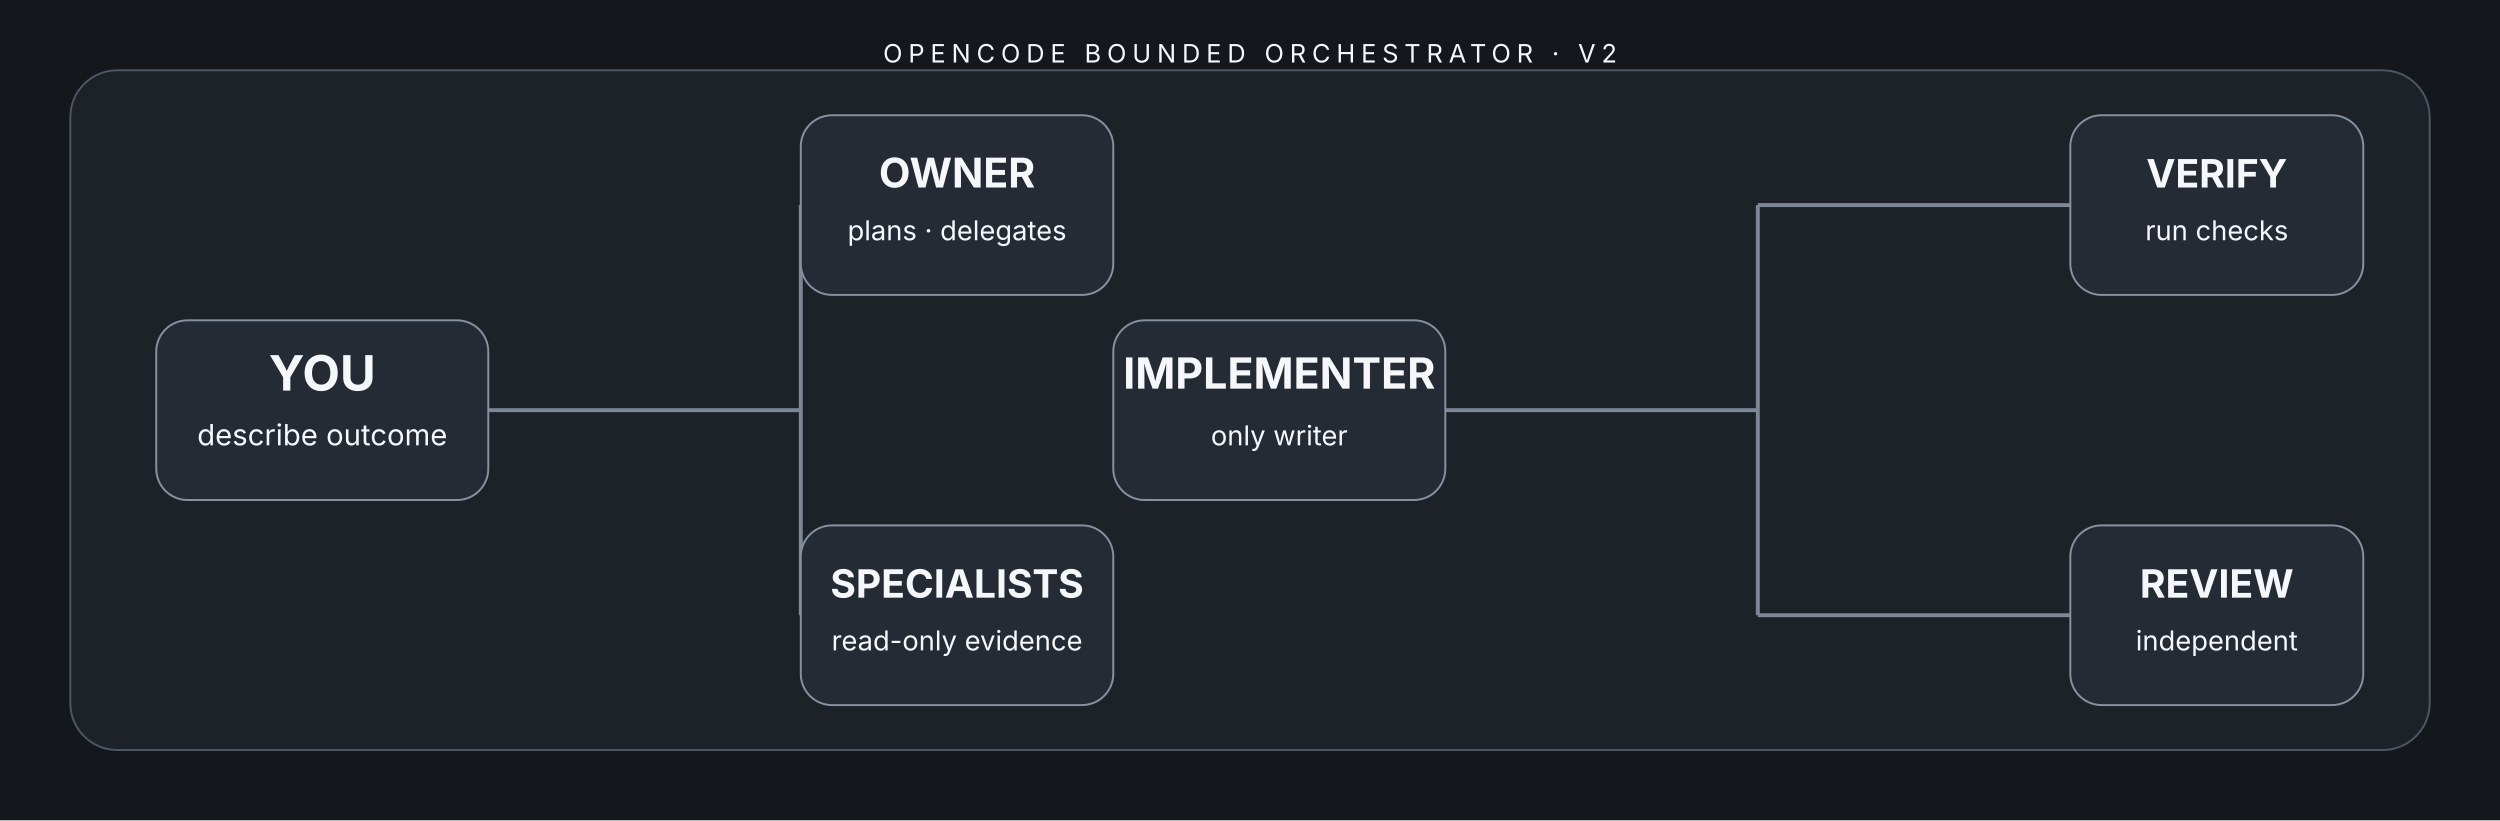
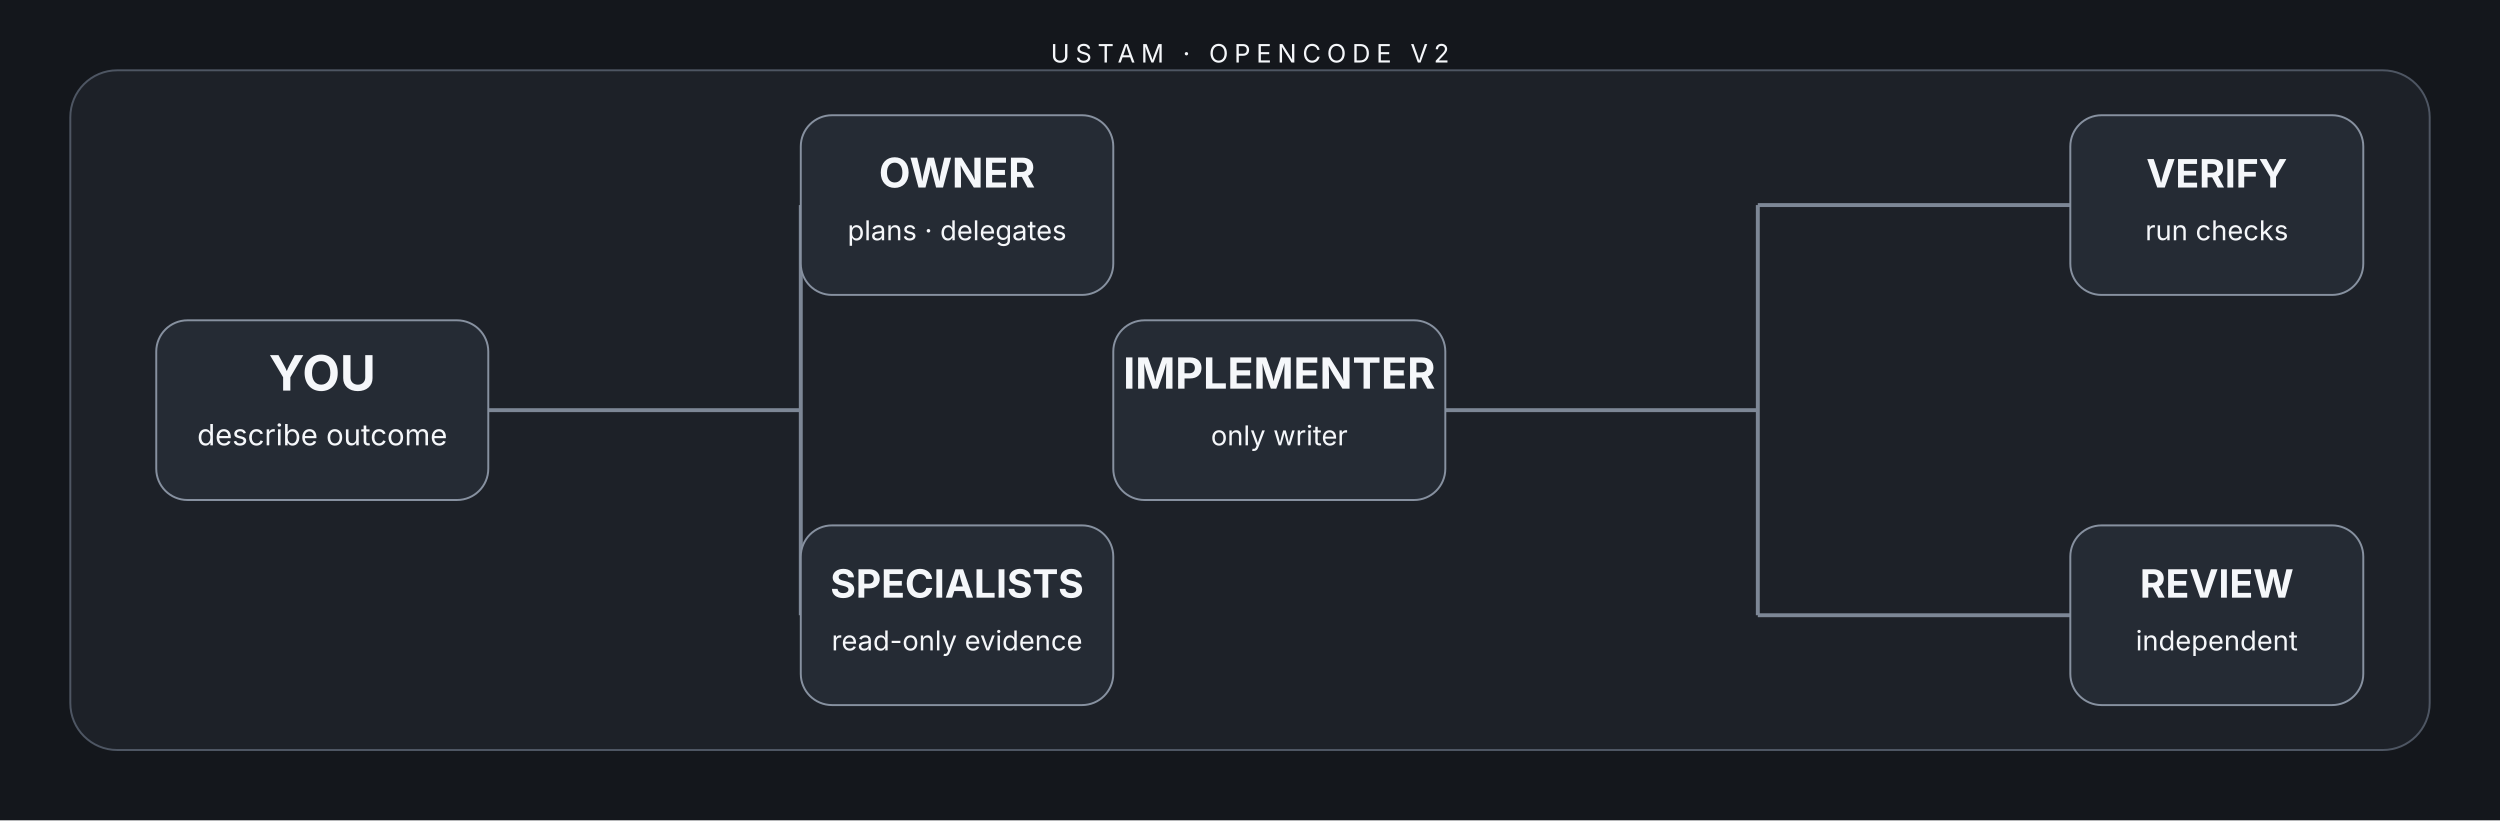
<svg xmlns="http://www.w3.org/2000/svg" width="1280" height="420" viewBox="0 0 1280 420" role="img" aria-labelledby="title desc">
  <rect width="1280" height="420" fill="#14171c" />
  <rect x="36" y="36" width="1208" height="348" rx="24" fill="#1d2128" stroke="#4e5663" />
  <g stroke="#7d8796" stroke-width="2" fill="none">
    <path d="M250 210H410M410 210V105M410 210V315M410 105H570M410 315H570M740 210H900M900 210V105M900 210V315M900 105H1060M900 315H1060" />
  </g>
  <g fill="#252b34" stroke="#8791a0">
    <rect x="80" y="164" width="170" height="92" rx="16" />
    <rect x="570" y="164" width="170" height="92" rx="16" />
    <rect x="1060" y="59" width="150" height="92" rx="16" />
    <rect x="1060" y="269" width="150" height="92" rx="16" />
    <rect x="410" y="59" width="160" height="92" rx="16" />
    <rect x="410" y="269" width="160" height="92" rx="16" />
  </g>
  <g fill="#f5f7fa" font-family="Inter,Arial,sans-serif" text-anchor="middle">
    <text x="165" y="200" font-size="25" font-weight="700">YOU</text>
    <text x="165" y="228" font-size="15">describe outcome</text>
    <text x="490" y="96" font-size="21" font-weight="700">OWNER</text>
    <text x="490" y="123" font-size="14">plans · delegates</text>
    <text x="655" y="199" font-size="22" font-weight="700">IMPLEMENTER</text>
    <text x="655" y="228" font-size="14">only writer</text>
    <text x="1135" y="96" font-size="20" font-weight="700">VERIFY</text>
    <text x="1135" y="123" font-size="14">run checks</text>
    <text x="1135" y="306" font-size="20" font-weight="700">REVIEW</text>
    <text x="1135" y="333" font-size="14">independent</text>
    <text x="490" y="306" font-size="20" font-weight="700">SPECIALISTS</text>
    <text x="490" y="333" font-size="14">read-only evidence</text>
  </g>
-   <text x="640" y="32" fill="#f5f7fa" font-family="Inter,Arial,sans-serif" text-anchor="middle" font-size="13" letter-spacing="3">OPENCODE BOUNDED ORCHESTRATOR · V2</text>
+   <text x="640" y="32" fill="#f5f7fa" font-family="Inter,Arial,sans-serif" text-anchor="middle" font-size="13" letter-spacing="3">USTAM · OPENCODE V2</text>
</svg>
